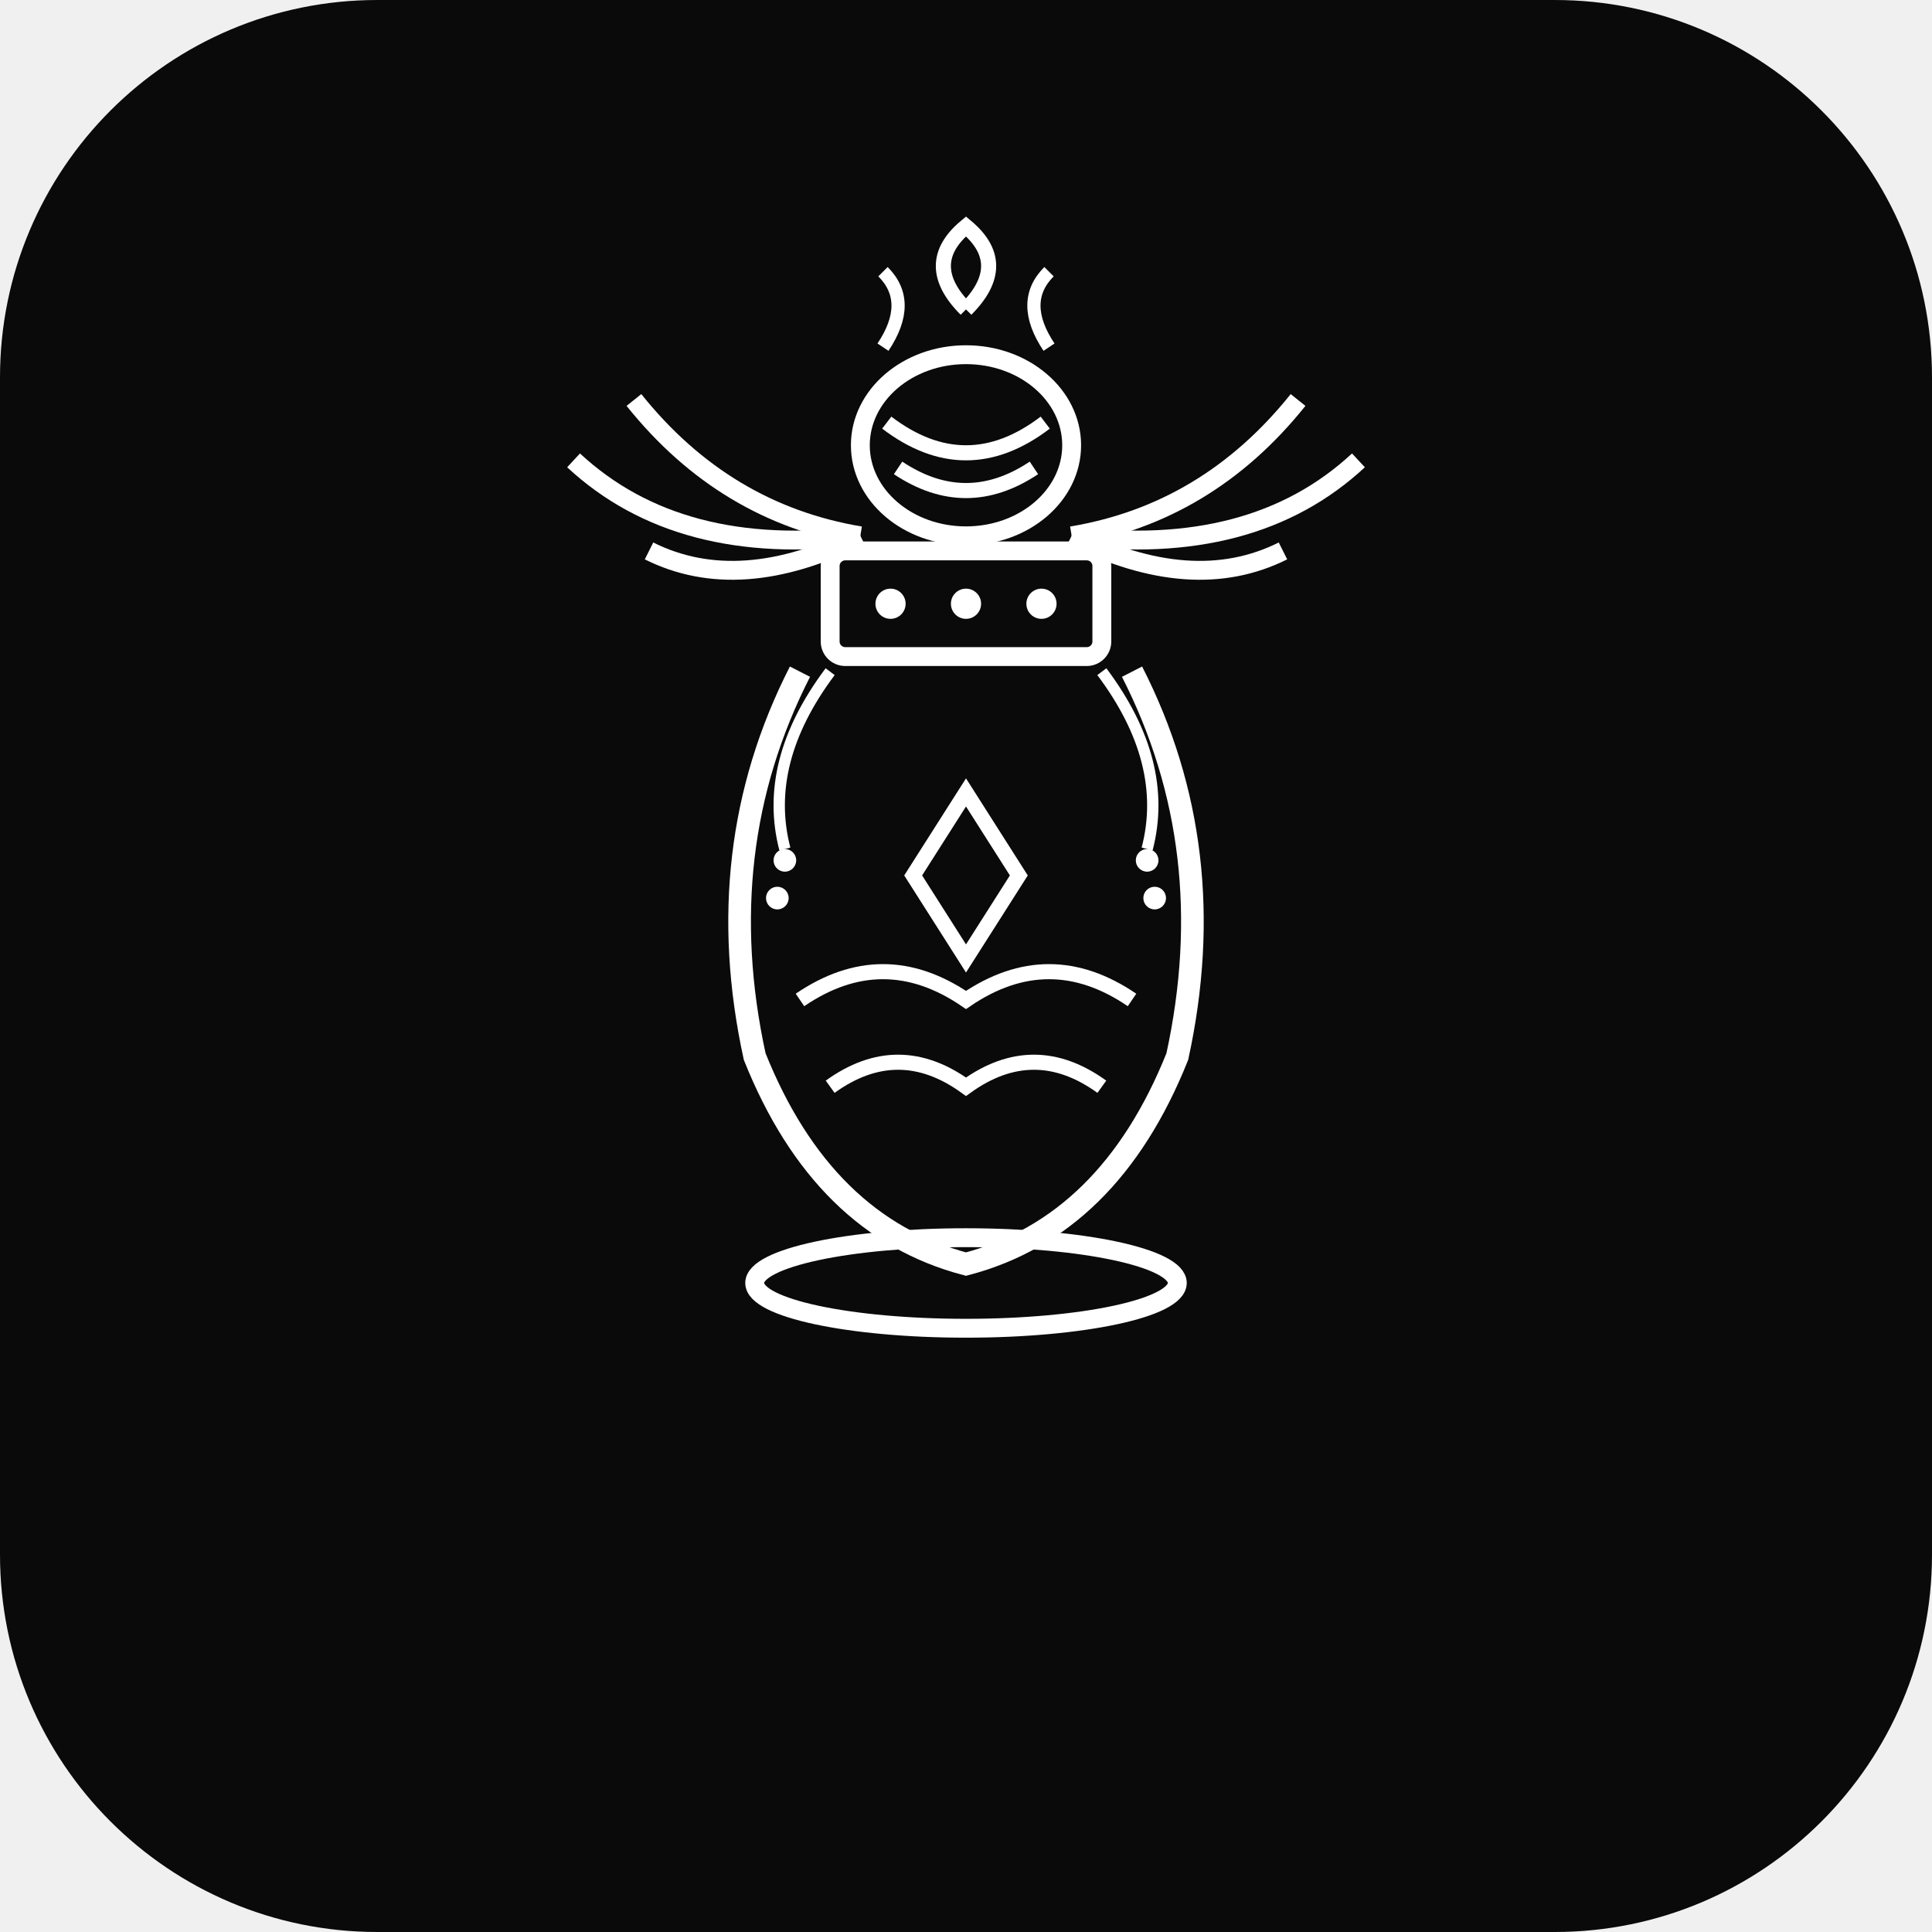
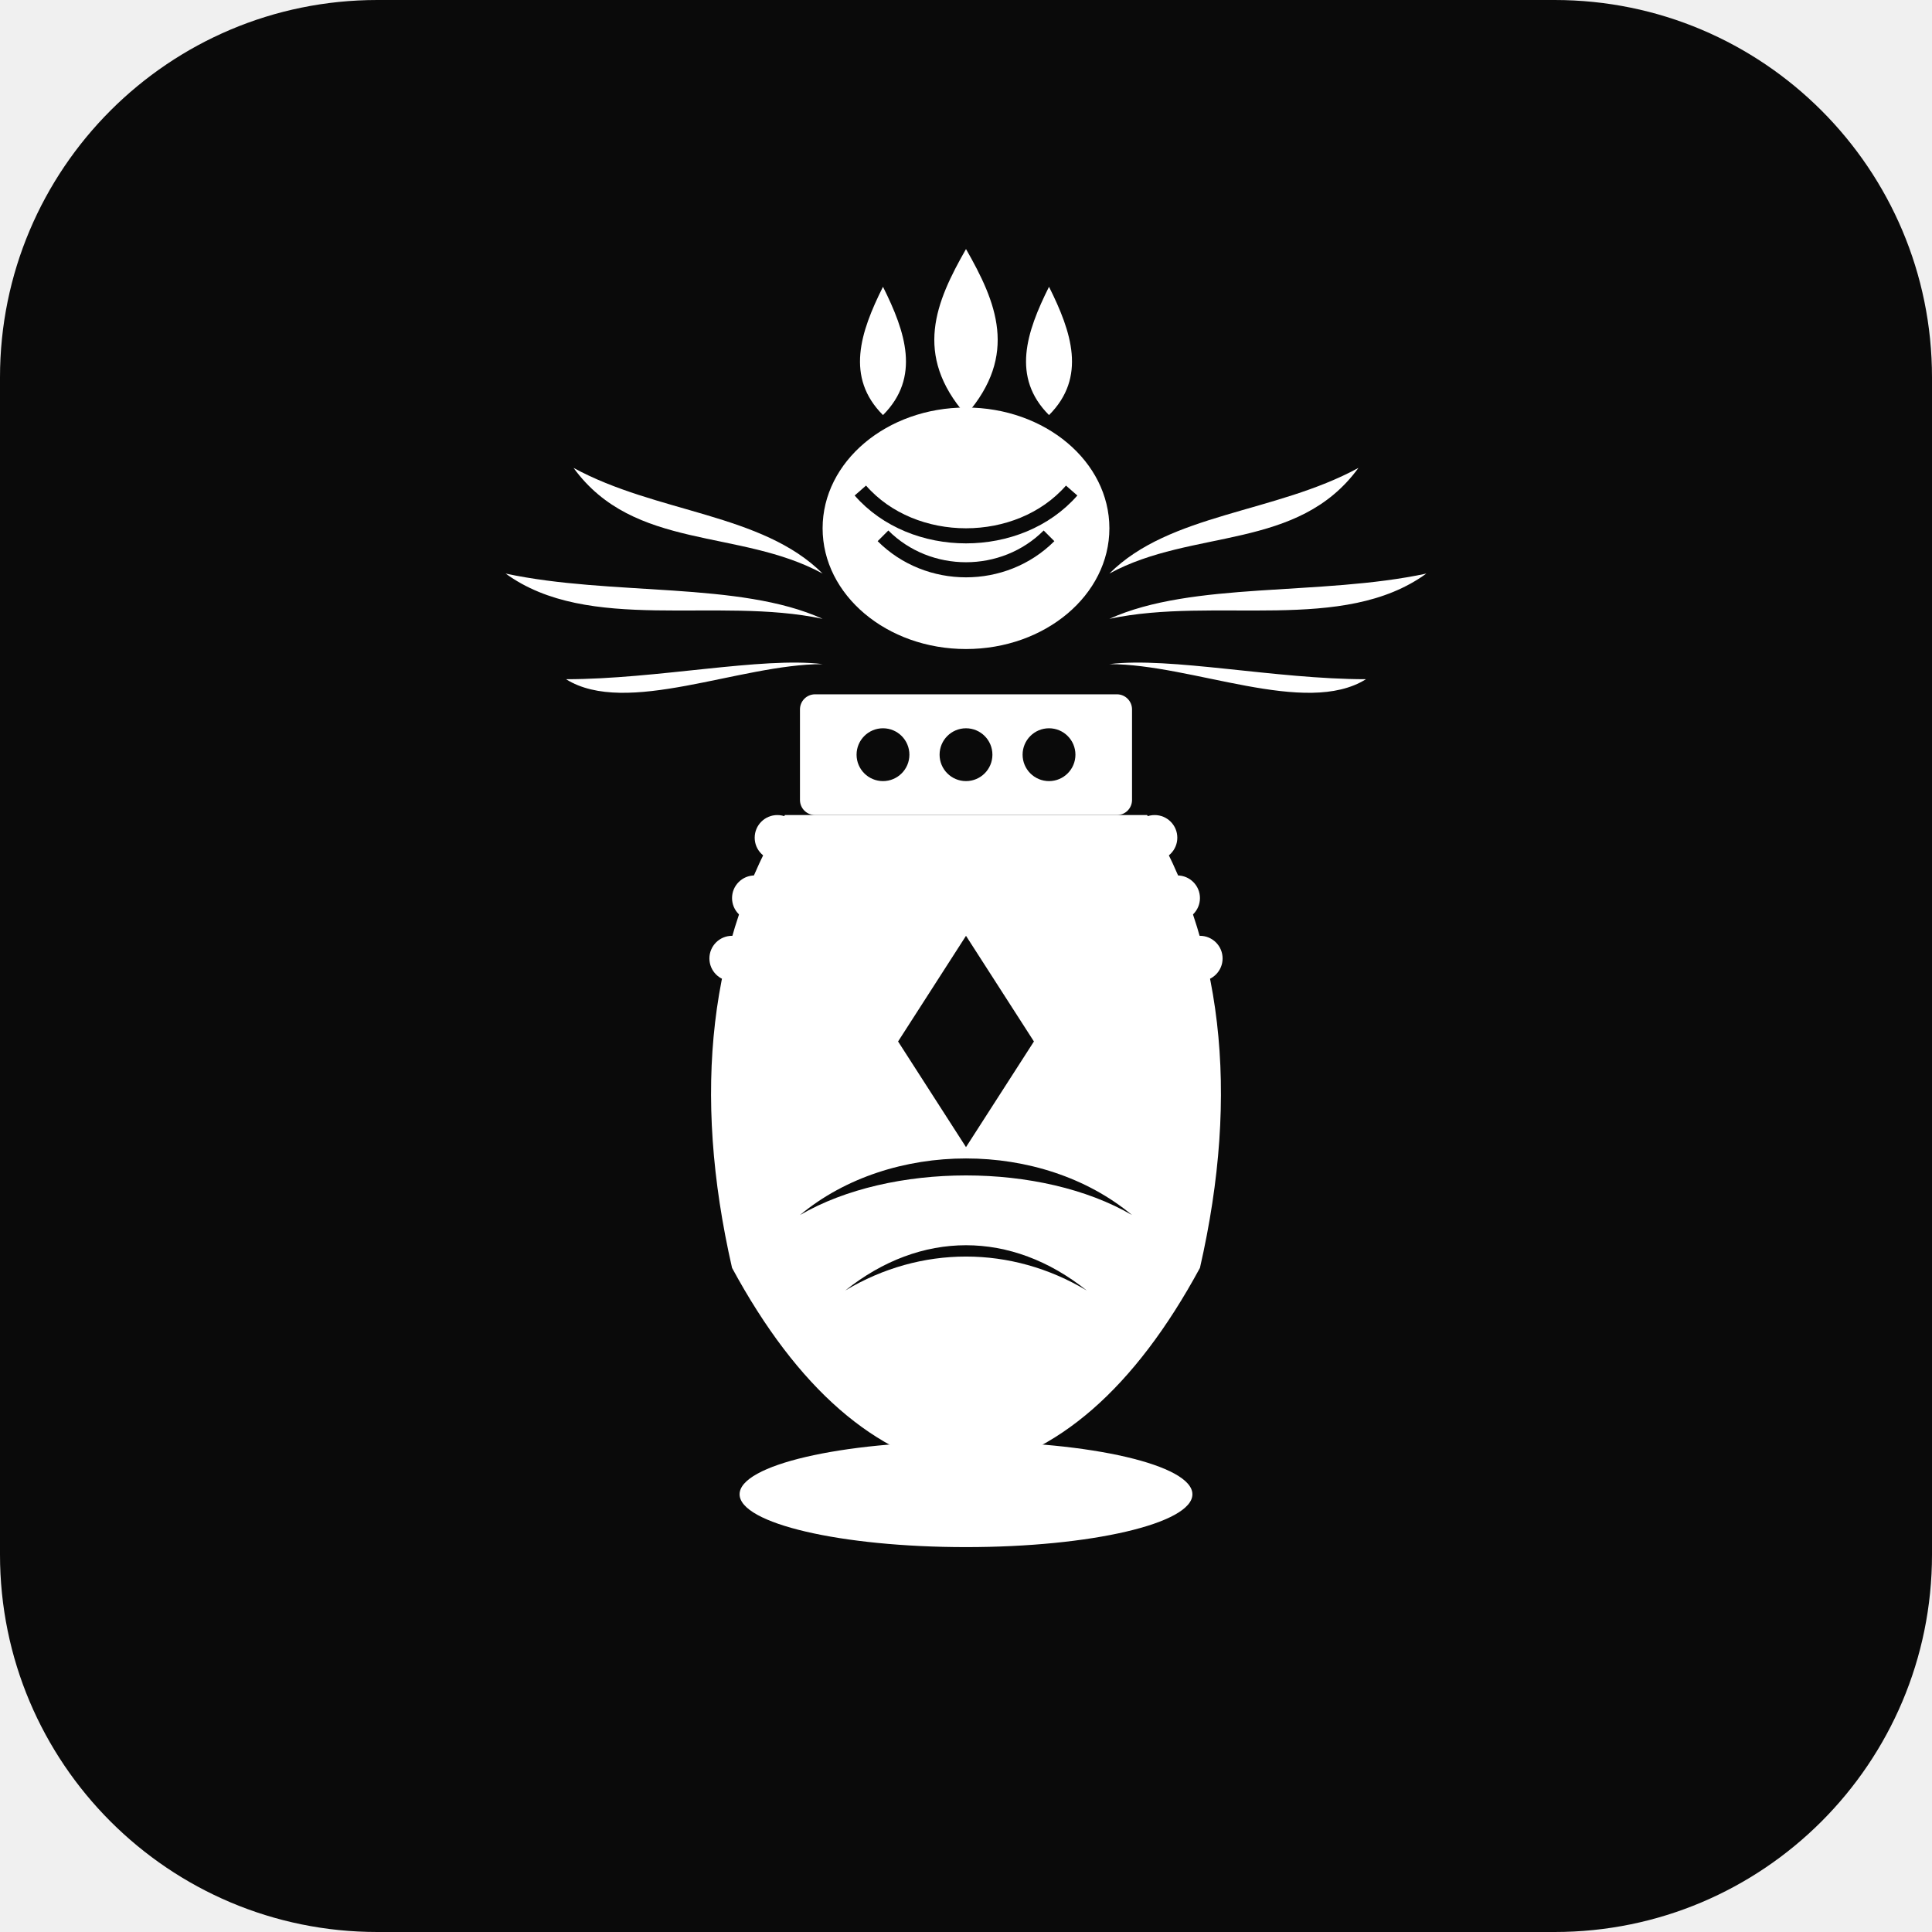
<svg xmlns="http://www.w3.org/2000/svg" viewBox="0 0 512 512" fill="none">
  <rect width="512" height="512" rx="100" fill="#0a0a0a" />
-   <g transform="translate(120, 60)">
-     <path d="M136 22 Q148 10, 136 0 Q124 10, 136 22" stroke="white" stroke-width="4" fill="none" />
-     <path d="M114 32 Q122 20, 114 12" stroke="white" stroke-width="3.5" fill="none" />
-     <path d="M158 32 Q150 20, 158 12" stroke="white" stroke-width="3.5" fill="none" />
-     <ellipse cx="136" cy="58" rx="28" ry="24" stroke="white" stroke-width="5" fill="none" />
-     <path d="M115 52 Q136 68, 157 52" stroke="white" stroke-width="4" fill="none" />
-     <path d="M118 64 Q136 76, 154 64" stroke="white" stroke-width="4" fill="none" />
-     <path d="M108 82 Q72 76, 48 46" stroke="white" stroke-width="5" fill="none" />
-     <path d="M108 82 Q60 88, 32 62" stroke="white" stroke-width="5" fill="none" />
-     <path d="M108 82 Q76 98, 52 86" stroke="white" stroke-width="5" fill="none" />
-     <path d="M164 82 Q200 76, 224 46" stroke="white" stroke-width="5" fill="none" />
-     <path d="M164 82 Q212 88, 240 62" stroke="white" stroke-width="5" fill="none" />
-     <path d="M164 82 Q196 98, 220 86" stroke="white" stroke-width="5" fill="none" />
-     <rect x="100" y="86" width="72" height="28" rx="4" stroke="white" stroke-width="5" fill="none" />
-     <circle cx="116" cy="100" r="4" fill="white" />
-     <circle cx="136" cy="100" r="4" fill="white" />
-     <circle cx="156" cy="100" r="4" fill="white" />
-     <path d="M92 118 Q68 165, 80 220 Q98 265, 136 275 Q174 265, 192 220 Q204 165, 180 118" stroke="white" stroke-width="6" fill="none" />
-     <path d="M92 205 Q114 190, 136 205 Q158 190, 180 205" stroke="white" stroke-width="4" fill="none" />
-     <path d="M100 228 Q118 215, 136 228 Q154 215, 172 228" stroke="white" stroke-width="4" fill="none" />
-     <path d="M136 150 L150 172 L136 194 L122 172 Z" stroke="white" stroke-width="4" fill="none" />
-     <path d="M100 118 Q82 142, 88 165" stroke="white" stroke-width="3" fill="none" />
-     <circle cx="88" cy="168" r="3" fill="white" />
-     <circle cx="86" cy="178" r="3" fill="white" />
-     <path d="M172 118 Q190 142, 184 165" stroke="white" stroke-width="3" fill="none" />
-     <circle cx="184" cy="168" r="3" fill="white" />
-     <circle cx="186" cy="178" r="3" fill="white" />
-     <ellipse cx="136" cy="280" rx="56" ry="12" stroke="white" stroke-width="5" fill="none" />
+   <g transform="translate(96, 66)" fill="white">
+     <path d="M160 0 C168 14, 174 28, 160 44 C146 28, 152 14, 160 0Z" />
+     <path d="M138 10 C144 22, 148 34, 138 44 C128 34, 132 22, 138 10Z" />
+     <path d="M182 10 C188 22, 192 34, 182 44 C172 34, 176 22, 182 10Z" />
+     <ellipse cx="160" cy="74" rx="38" ry="32" />
+     <path d="M132 64 C146 80, 174 80, 188 64" stroke="#0a0a0a" stroke-width="4" fill="none" />
+     <path d="M138 76 C150 88, 170 88, 182 76" stroke="#0a0a0a" stroke-width="4" fill="none" />
+     <path d="M122 86 C100 74, 72 80, 56 58 C78 70, 106 70, 122 86Z" />
+     <path d="M122 98 C94 92, 60 102, 38 86 C66 92, 100 88, 122 98Z" />
+     <path d="M122 110 C100 110, 70 124, 54 114 C78 114, 106 108, 122 110Z" />
+     <path d="M198 86 C220 74, 248 80, 264 58 C242 70, 214 70, 198 86Z" />
+     <path d="M198 98 C226 92, 260 102, 282 86 C254 92, 220 88, 198 98Z" />
+     <path d="M198 110 C220 110, 250 124, 266 114 C242 114, 214 108, 198 110Z" />
+     <rect x="116" y="118" width="88" height="32" rx="4" />
+     <circle cx="138" cy="134" r="7" fill="#0a0a0a" />
+     <circle cx="160" cy="134" r="7" fill="#0a0a0a" />
+     <circle cx="182" cy="134" r="7" fill="#0a0a0a" />
+     <circle cx="110" cy="156" r="6" />
+     <circle cx="104" cy="172" r="6" />
+     <circle cx="98" cy="188" r="6" />
+     <circle cx="210" cy="156" r="6" />
+     <circle cx="216" cy="172" r="6" />
+     <circle cx="222" cy="188" r="6" />
+     <path d="M112 150 Q82 200, 98 270 Q124 318, 160 324 Q196 318, 222 270 Q238 200, 208 150 L208 150 Q186 150, 160 150 Q134 150, 112 150Z" />
+     <path d="M116 256 C140 236, 180 236, 204 256 C180 242, 140 242, 116 256Z" fill="#0a0a0a" />
+     <path d="M128 276 C148 260, 172 260, 192 276 C172 264, 148 264, 128 276Z" fill="#0a0a0a" />
+     <path d="M160 182 L178 210 L160 238 L142 210 Z" fill="#0a0a0a" />
+     <ellipse cx="160" cy="330" rx="60" ry="14" />
  </g>
</svg>
